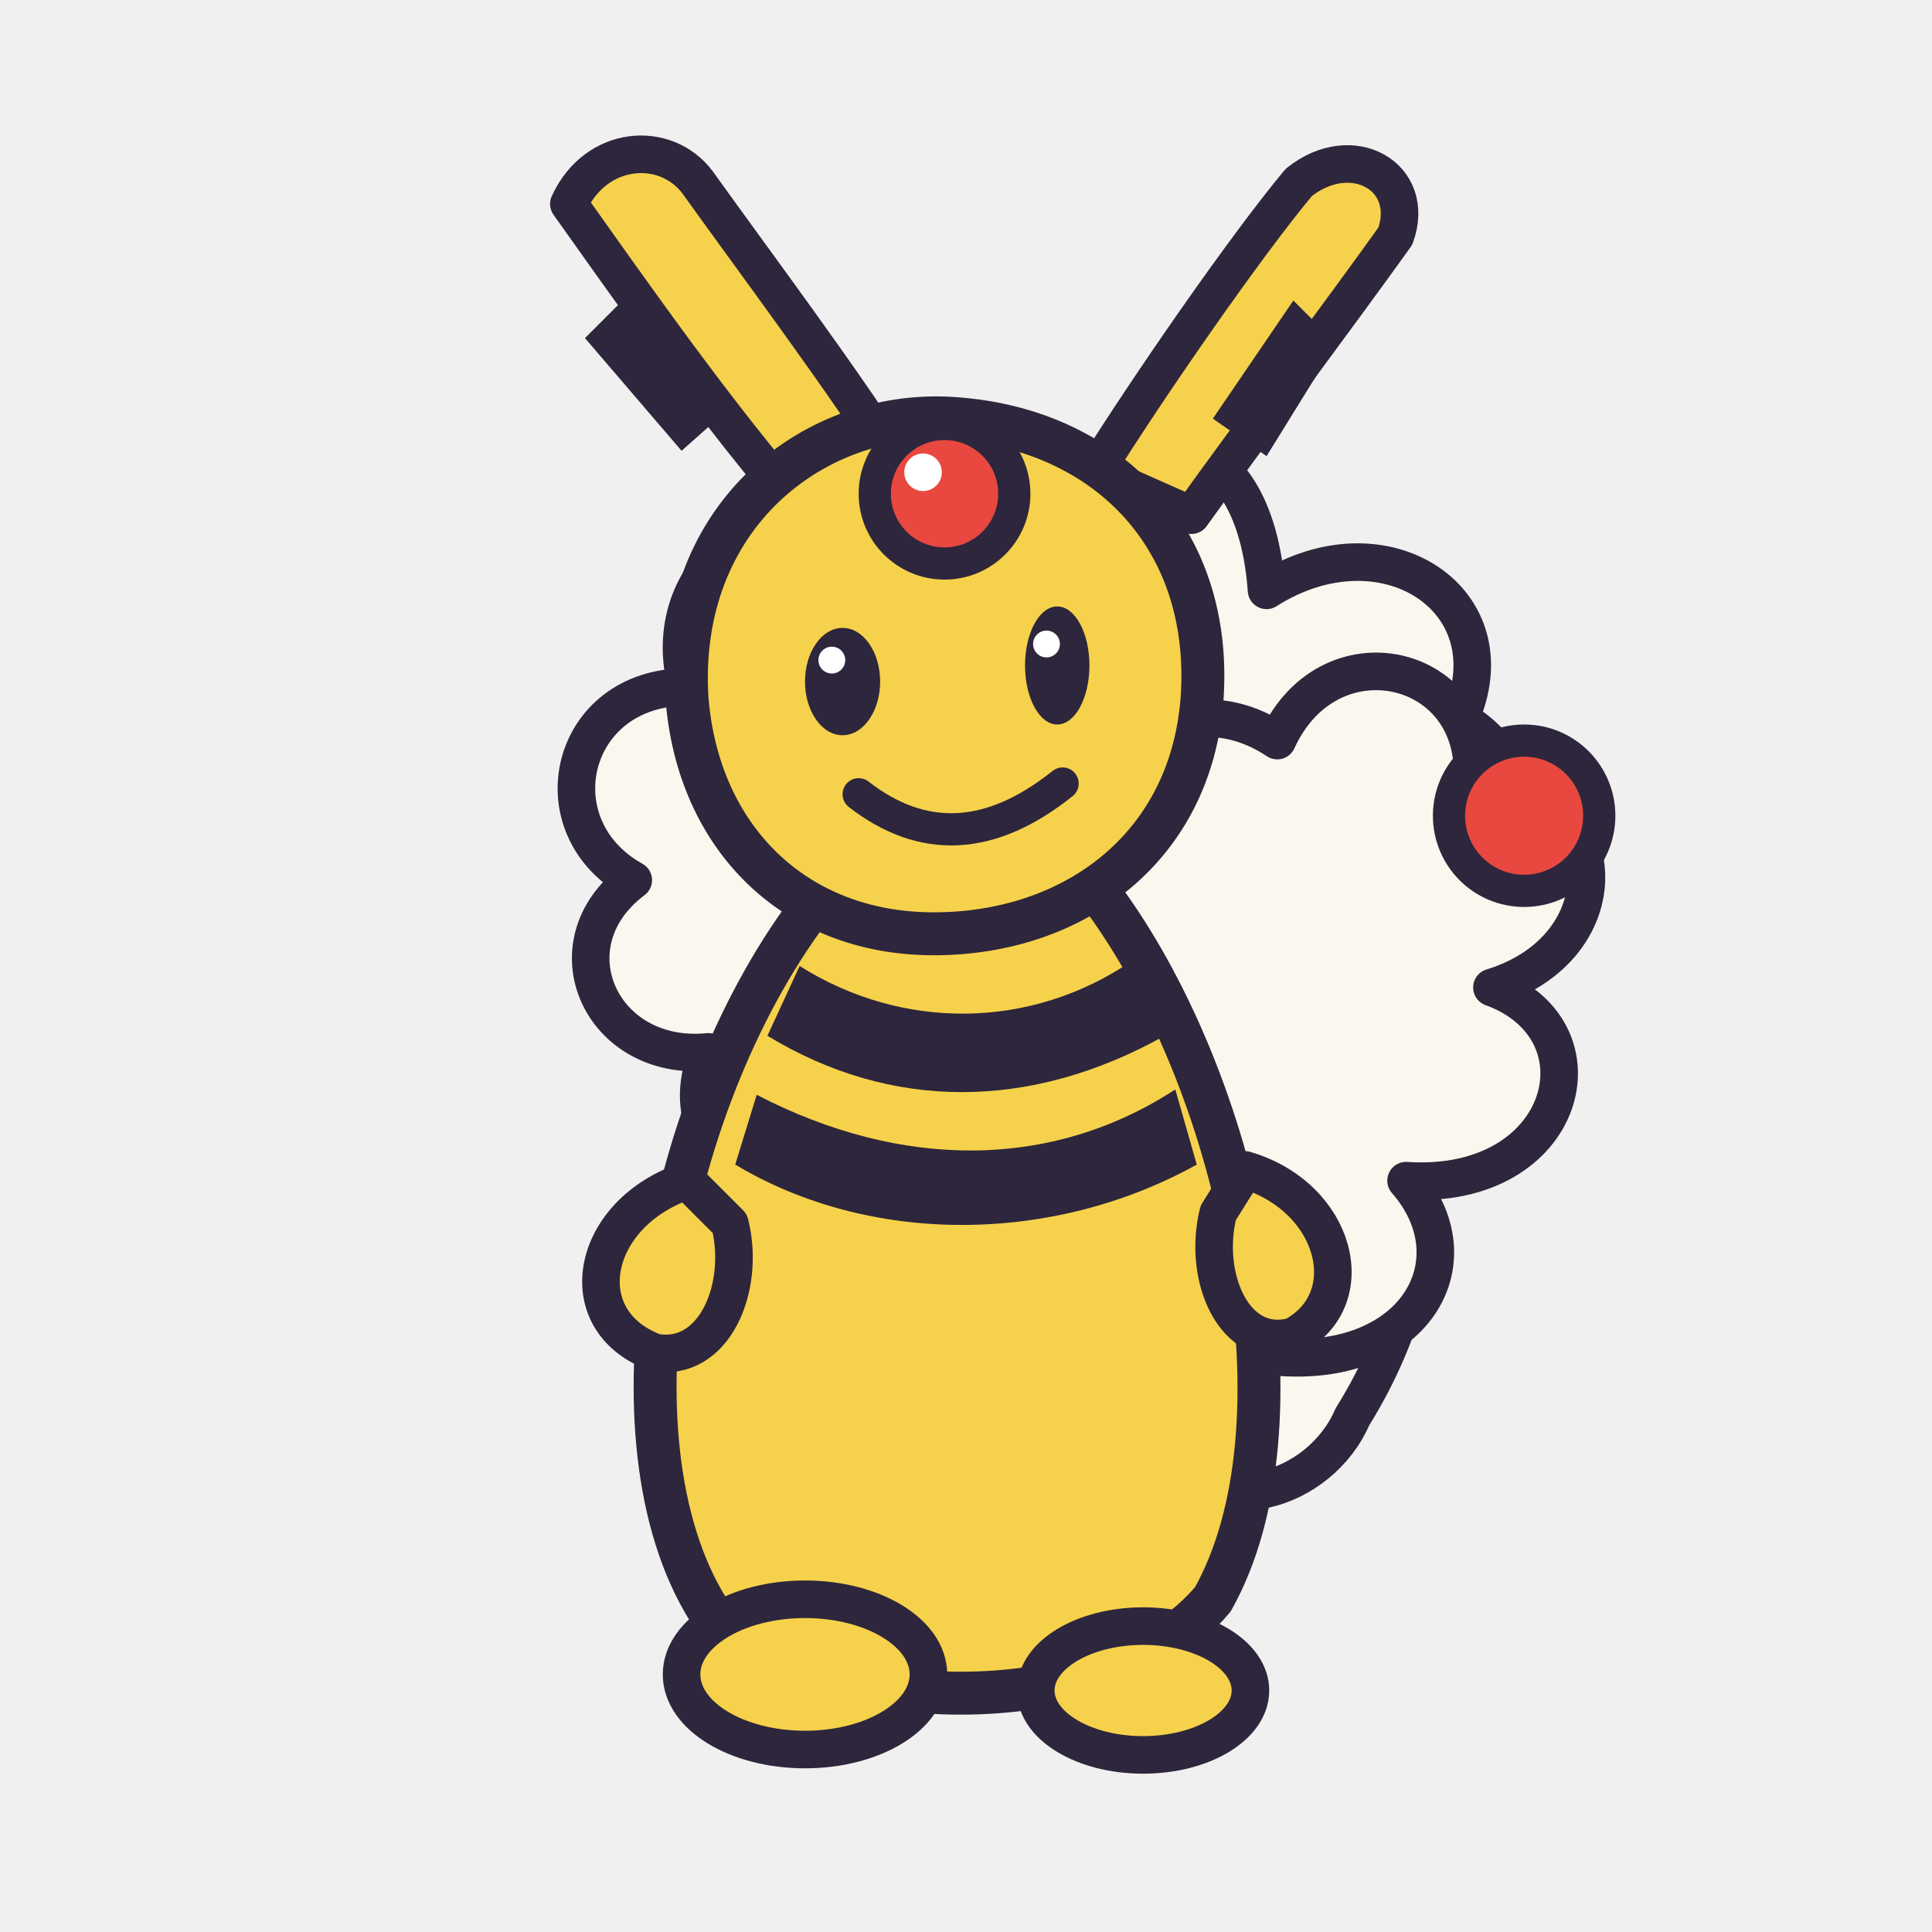
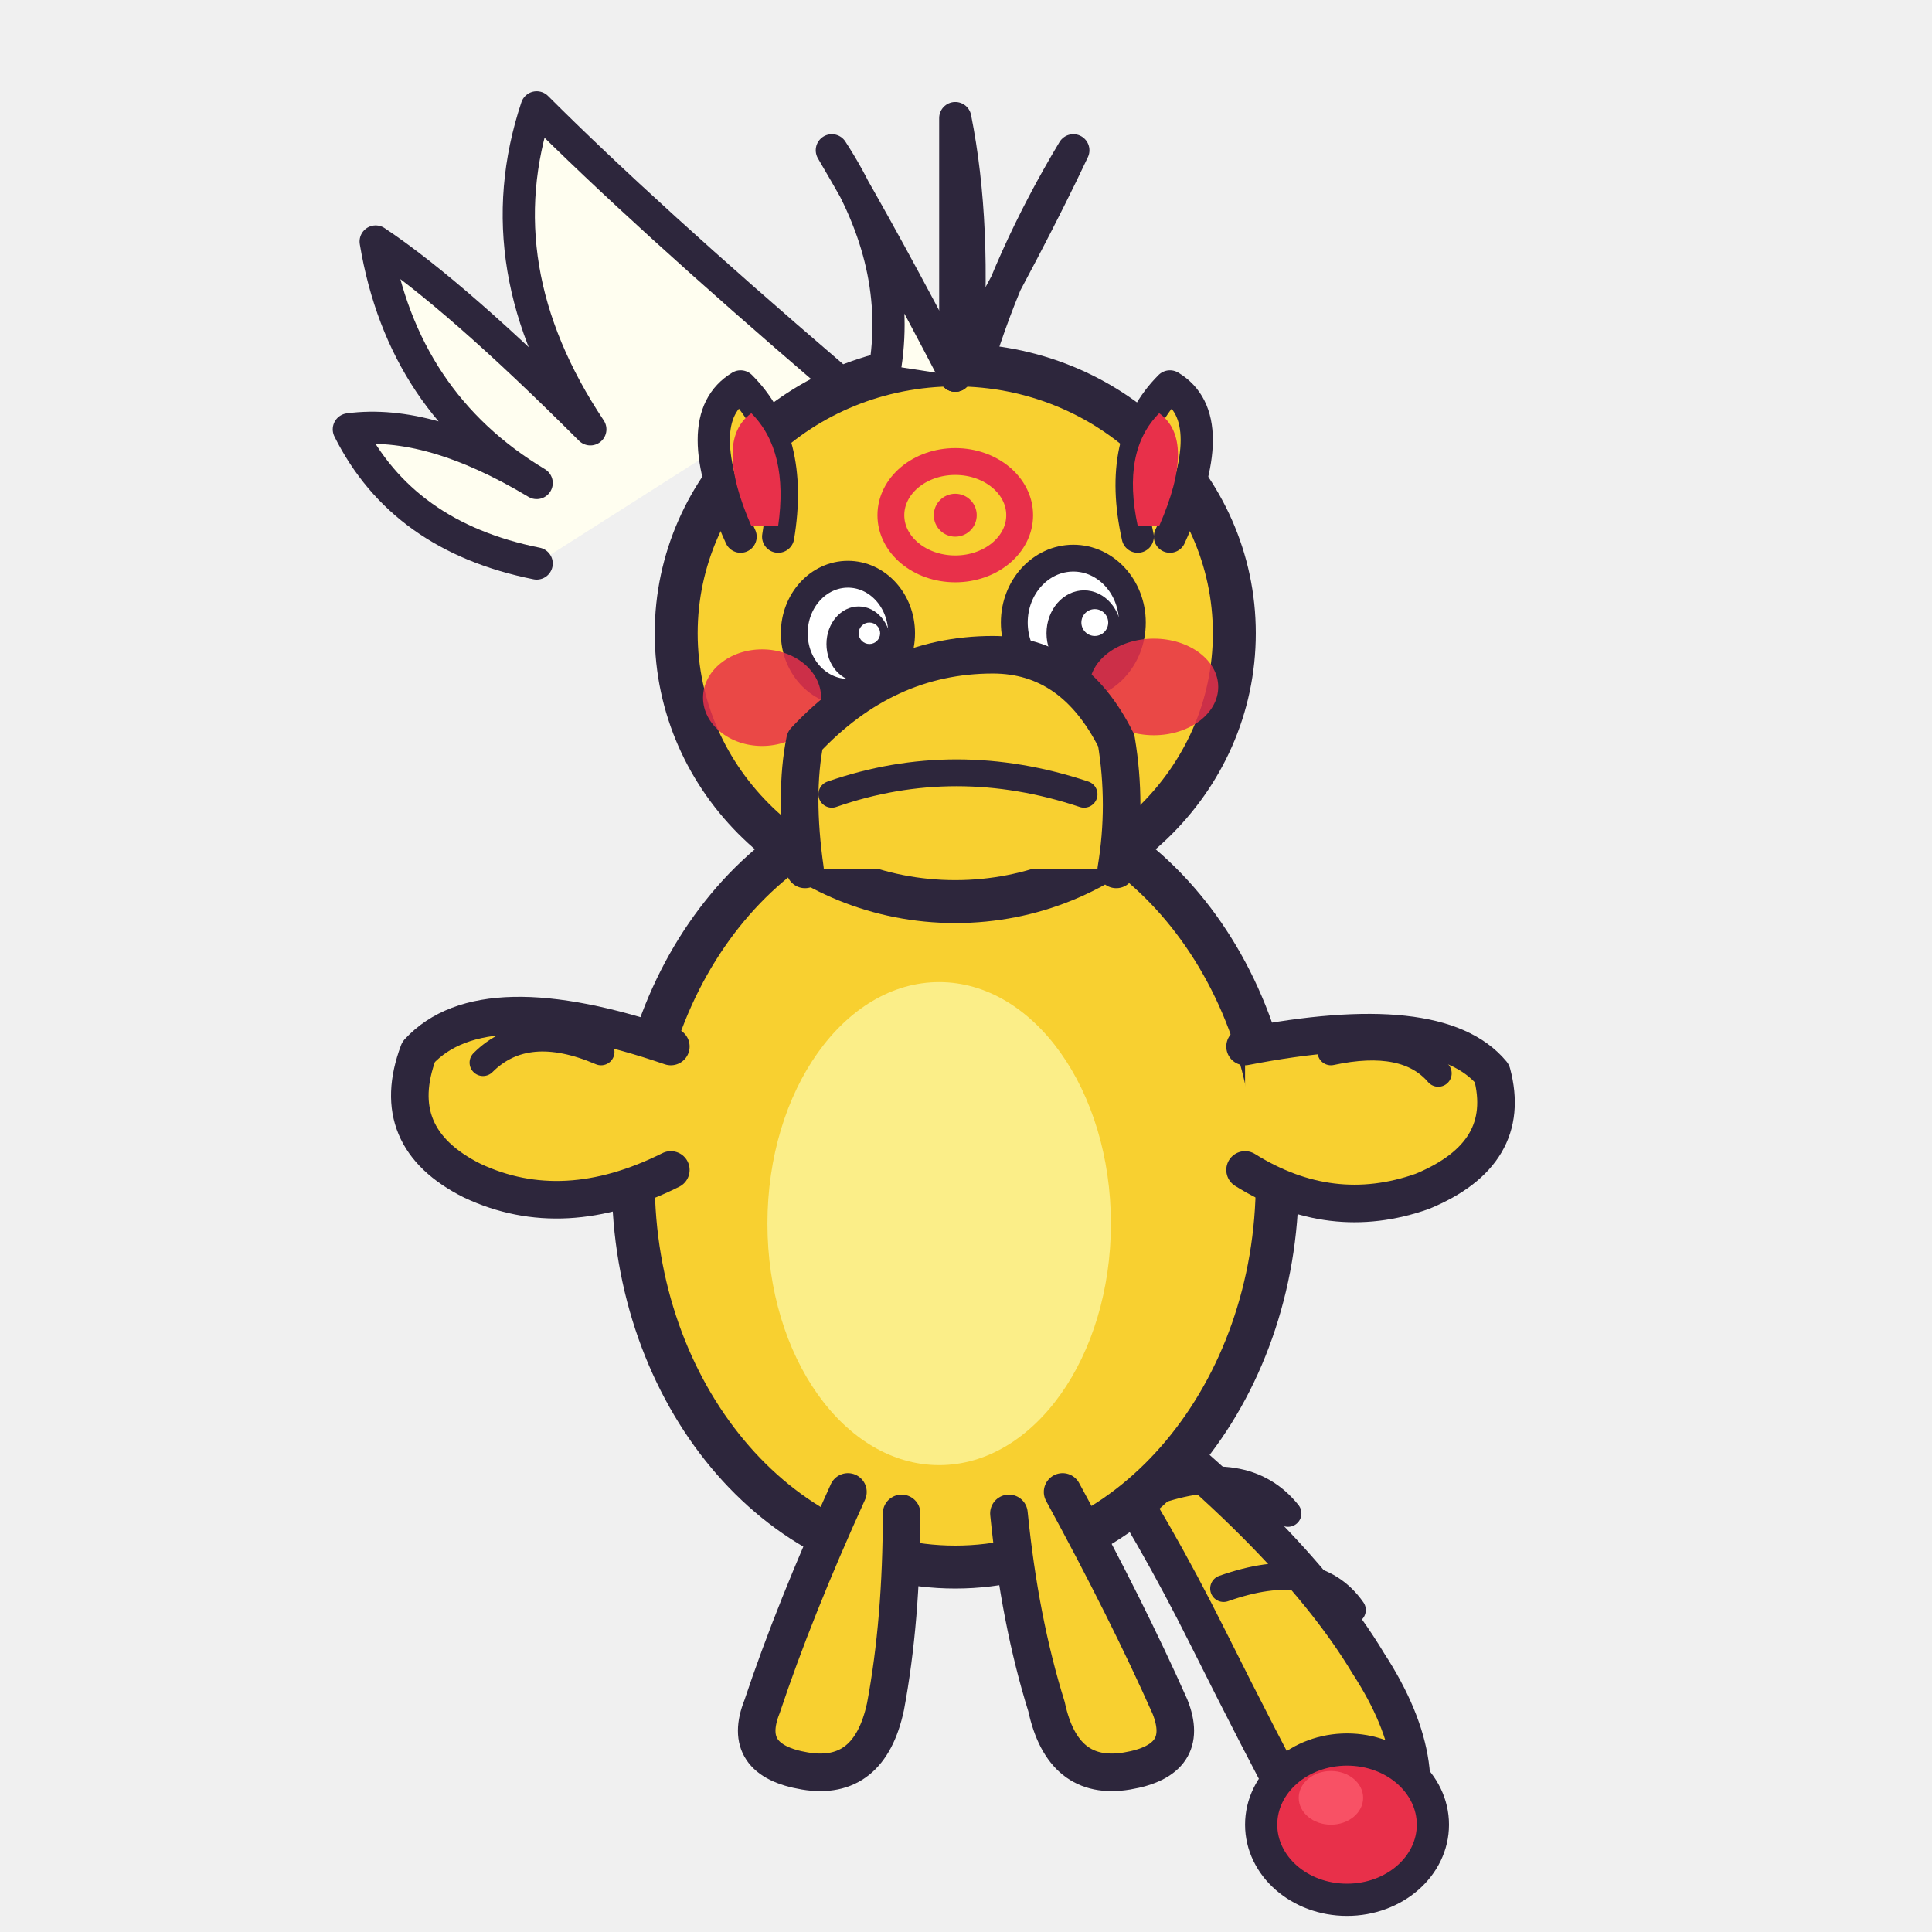
<svg xmlns="http://www.w3.org/2000/svg" viewBox="0 0 360 360">
-   <path d="M236 110 C258 96 282 112 272 134 C290 144 284 170 264 172 C274 192 256 210 240 200 C244 224 218 234 206 218 C198 240 168 238 164 218 C144 230 124 214 132 196 C112 198 102 176 118 164 C100 154 106 128 128 128 C122 106 144 90 160 102 C166 80 196 74 208 92 C216 78 234 82 236 110 Z" fill="#FBF7EE" stroke="#2d263c" stroke-width="7" stroke-linejoin="round" stroke-linecap="round" />
-   <path d="M236 170 C270 192 272 232 252 264 C246 278 226 284 218 270 C236 246 238 214 220 192 Z" fill="#FBF7EE" stroke="#2d263c" stroke-width="7" stroke-linejoin="round" stroke-linecap="round" />
-   <path d="M232 252 C262 258 276 236 262 220 C292 222 300 192 278 184 C304 176 300 144 274 148 C278 124 248 116 238 138 C220 126 200 142 210 160 C194 166 194 190 212 194 C200 204 206 230 232 252 Z" fill="#FBF7EE" stroke="#2d263c" stroke-width="7" stroke-linejoin="round" stroke-linecap="round" />
-   <circle cx="284" cy="152" r="14" fill="#E8483F" stroke="#2d263c" stroke-width="6" />
-   <path d="M150 96 C134 78 116 52 106 38 C111 27 124 26 130 34 C140 48 158 72 168 88 Z" fill="#F6D14B" stroke="#2d263c" stroke-width="7" stroke-linejoin="round" stroke-linecap="round" />
-   <path d="M204 88 C214 72 232 46 242 34 C252 26 264 33 260 44 C250 58 232 82 222 96 Z" fill="#F6D14B" stroke="#2d263c" stroke-width="7" stroke-linejoin="round" stroke-linecap="round" />
-   <path d="M118 54 L136 76 L127 84 L109 63 Z" fill="#2d263c" />
-   <path d="M241 56 L226 78 L236 85 L249 64 Z" fill="#2d263c" />
-   <path d="M152 168 C124 204 112 268 132 300 C152 320 206 322 226 298 C244 266 232 204 206 168 C192 156 164 156 152 168 Z" fill="#F6D14B" stroke="#2d263c" stroke-width="8" stroke-linejoin="round" stroke-linecap="round" />
-   <path d="M128 220 C110 226 106 246 122 252 C133 254 139 240 136 228 Z" fill="#F6D14B" stroke="#2d263c" stroke-width="7" stroke-linejoin="round" stroke-linecap="round" />
-   <path d="M232 218 C249 223 254 242 241 249 C230 252 224 238 227 226 Z" fill="#F6D14B" stroke="#2d263c" stroke-width="7" stroke-linejoin="round" stroke-linecap="round" />
-   <path d="M149 180 C168 192 192 192 211 179 L217 193 C192 207 166 207 143 193 Z" fill="#2d263c" />
-   <path d="M141 204 C168 218 196 218 219 203 L223 217 C196 232 162 232 137 217 Z" fill="#2d263c" />
-   <ellipse cx="150" cy="312" rx="23" ry="14" fill="#F6D14B" stroke="#2d263c" stroke-width="7" />
-   <ellipse cx="213" cy="315" rx="20" ry="12" fill="#F6D14B" stroke="#2d263c" stroke-width="7" />
-   <path d="M128 130 C126 96 152 76 178 78 C206 80 226 100 224 130 C222 158 200 174 174 174 C148 174 130 156 128 130 Z" fill="#F6D14B" stroke="#2d263c" stroke-width="8" stroke-linejoin="round" stroke-linecap="round" />
-   <circle cx="176" cy="92" r="13" fill="#E8483F" stroke="#2d263c" stroke-width="6" />
-   <circle cx="172" cy="88" r="3.5" fill="#ffffff" />
-   <ellipse cx="157" cy="127" rx="7" ry="10" fill="#2d263c" />
-   <ellipse cx="197" cy="124" rx="6" ry="11" fill="#2d263c" />
-   <circle cx="155" cy="123" r="2.5" fill="#ffffff" />
-   <circle cx="195" cy="120" r="2.5" fill="#ffffff" />
-   <path d="M160 148 Q178 162 198 146" fill="none" stroke="#2d263c" stroke-width="6" stroke-linecap="round" />
+   <path d="M155 70 Q120 40 100 20 Q90 50 110 80 Q85 55 70 45 Q75 75 100 90 Q80 78 65 80 Q75 100 100 105" fill="#FFFEF0" stroke="#2d263c" stroke-width="6" stroke-linejoin="round" stroke-linecap="round" />
+   <path d="M200 255 Q240 285 255 310 Q268 330 260 345 Q250 348 242 338 Q235 325 225 305 Q215 285 205 270" fill="#F8D030" stroke="#2d263c" stroke-width="7" stroke-linejoin="round" stroke-linecap="round" />
+   <ellipse cx="251" cy="340" rx="16" ry="14" fill="#E8304A" stroke="#2d263c" stroke-width="6" />
+   <ellipse cx="248" cy="335" rx="6" ry="5" fill="#FF6070" opacity="0.7" />
+   <path d="M215 278 Q232 272 240 282" fill="none" stroke="#2d263c" stroke-width="5" stroke-linecap="round" />
+   <path d="M228 296 Q245 290 252 300" fill="none" stroke="#2d263c" stroke-width="5" stroke-linecap="round" />
+   <ellipse cx="178" cy="220" rx="60" ry="72" fill="#F8D030" stroke="#2d263c" stroke-width="8" stroke-linejoin="round" />
+   <ellipse cx="175" cy="228" rx="32" ry="45" fill="#FBEE88" stroke="none" />
+   <path d="M232 195 Q268 188 278 200 Q282 215 265 222 Q248 228 232 218" fill="#F8D030" stroke="#2d263c" stroke-width="7" stroke-linejoin="round" stroke-linecap="round" />
+   <path d="M248 196 Q262 193 268 200" fill="none" stroke="#2d263c" stroke-width="5" stroke-linecap="round" />
+   <path d="M125 195 Q90 183 78 196 Q72 212 88 220 Q105 228 125 218" fill="#F8D030" stroke="#2d263c" stroke-width="7" stroke-linejoin="round" stroke-linecap="round" />
+   <path d="M112 196 Q98 190 90 198" fill="none" stroke="#2d263c" stroke-width="5" stroke-linecap="round" />
+   <path d="M198 278 Q210 300 218 318 Q222 328 210 330 Q198 332 195 318 Q190 302 188 282" fill="#F8D030" stroke="#2d263c" stroke-width="7" stroke-linejoin="round" stroke-linecap="round" />
+   <path d="M158 278 Q148 300 142 318 Q138 328 150 330 Q162 332 165 318 Q168 302 168 282" fill="#F8D030" stroke="#2d263c" stroke-width="7" stroke-linejoin="round" stroke-linecap="round" />
+   <path d="M148 155 Q145 145 150 135 Q165 120 185 122 Q200 122 205 135 Q210 148 208 158" fill="#F8D030" stroke="none" />
+   <ellipse cx="178" cy="118" rx="52" ry="50" fill="#F8D030" stroke="#2d263c" stroke-width="8" stroke-linejoin="round" />
+   <path d="M178 70 Q165 45 155 28 Q168 48 165 68" fill="#FFFEF0" stroke="#2d263c" stroke-width="6" stroke-linejoin="round" stroke-linecap="round" />
+   <path d="M178 70 Q178 40 178 22 Q182 42 180 68" fill="#FFFEF0" stroke="#2d263c" stroke-width="6" stroke-linejoin="round" stroke-linecap="round" />
+   <path d="M178 70 Q192 45 200 28 Q188 48 182 68" fill="#FFFEF0" stroke="#2d263c" stroke-width="6" stroke-linejoin="round" stroke-linecap="round" />
+   <path d="M138 100 Q128 78 138 72 Q148 82 145 100" fill="#F8D030" stroke="#2d263c" stroke-width="6" stroke-linejoin="round" stroke-linecap="round" />
+   <path d="M218 100 Q228 78 218 72 Q208 82 212 100" fill="#F8D030" stroke="#2d263c" stroke-width="6" stroke-linejoin="round" stroke-linecap="round" />
+   <path d="M140 98 Q133 82 140 77 Q147 84 145 98" fill="#E8304A" stroke="none" />
+   <path d="M216 98 Q223 82 216 77 Q209 84 212 98" fill="#E8304A" stroke="none" />
+   <ellipse cx="178" cy="96" rx="12" ry="10" fill="none" stroke="#E8304A" stroke-width="5" />
+   <circle cx="178" cy="96" r="4" fill="#E8304A" />
+   <ellipse cx="158" cy="118" rx="10" ry="11" fill="white" stroke="#2d263c" stroke-width="5" />
+   <ellipse cx="160" cy="120" rx="6" ry="7" fill="#2d263c" />
+   <circle cx="162" cy="118" r="2" fill="white" />
+   <ellipse cx="200" cy="116" rx="11" ry="12" fill="white" stroke="#2d263c" stroke-width="5" />
+   <ellipse cx="202" cy="118" rx="7" ry="8" fill="#2d263c" />
+   <circle cx="204" cy="116" r="2.5" fill="white" />
+   <ellipse cx="142" cy="130" rx="11" ry="9" fill="#E8304A" opacity="0.85" />
+   <ellipse cx="215" cy="128" rx="12" ry="9" fill="#E8304A" opacity="0.85" />
+   <path d="M168 138 Q178 147 190 137" fill="none" stroke="#2d263c" stroke-width="5" stroke-linecap="round" />
+   <path d="M150 162 Q148 148 150 138 Q165 122 185 122 Q200 122 208 138 Q210 150 208 162" fill="#F8D030" stroke="#2d263c" stroke-width="7" stroke-linejoin="round" stroke-linecap="round" />
+   <path d="M155 148 Q178 140 202 148" fill="none" stroke="#2d263c" stroke-width="5" stroke-linecap="round" />
</svg>
